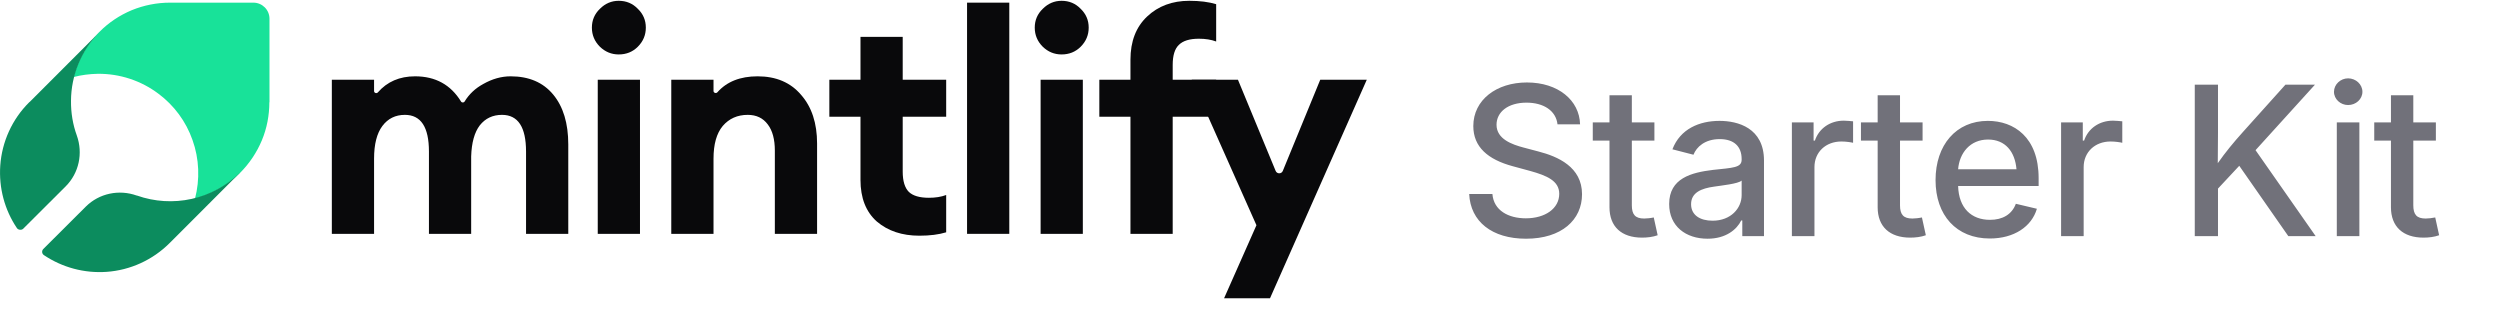
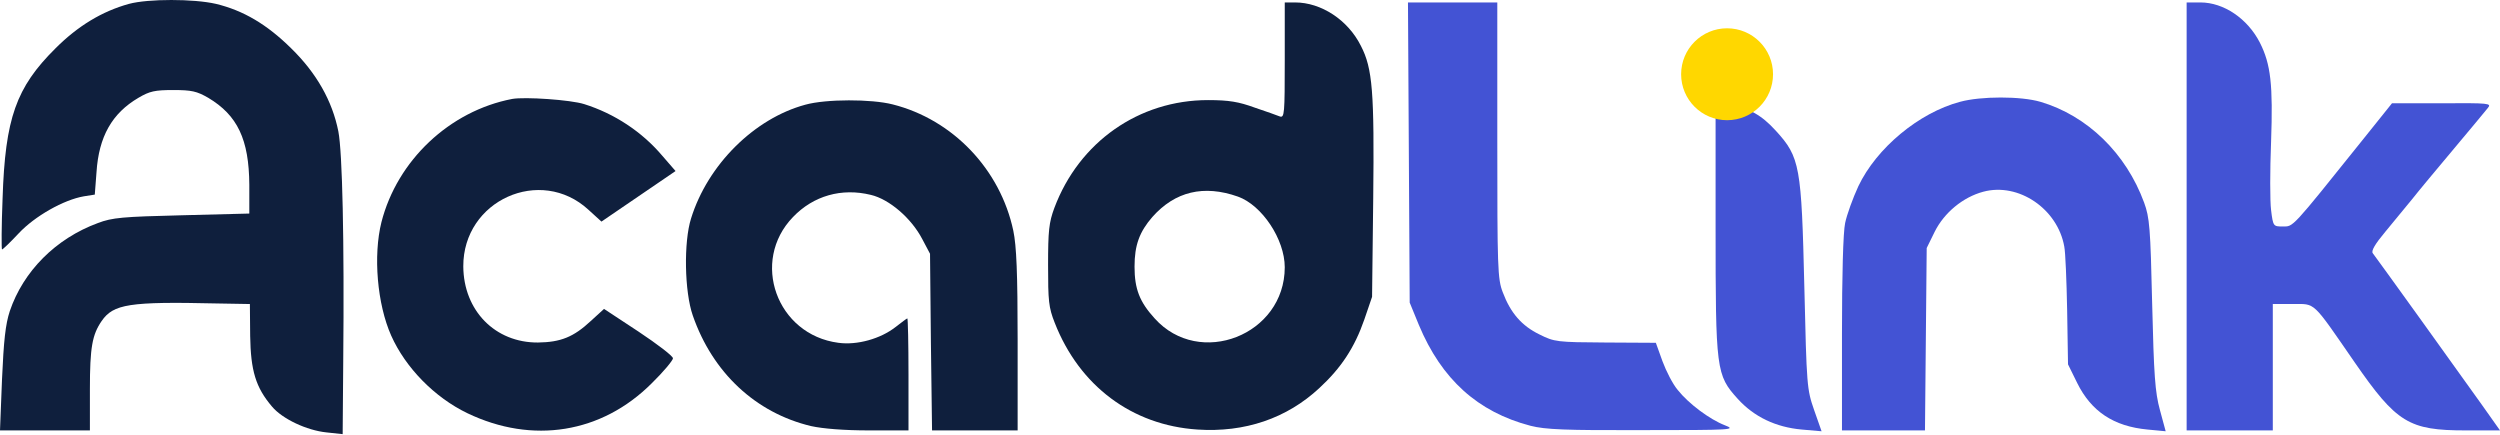
- <svg xmlns="http://www.w3.org/2000/svg" width="180" height="23" viewBox="0 0 180 23" fill="none">
-   <path d="M91.44 21.476H88.133L90.464 16.216L85.802 5.74H89.132L91.847 12.307C91.943 12.536 92.268 12.536 92.362 12.306L95.058 5.74H98.409L91.44 21.476Z" fill="#09090B" />
-   <path d="M81.393 16.837V8.403H79.152V5.74H81.393V4.297C81.393 2.98 81.792 1.944 82.592 1.19C83.391 0.435 84.404 0.058 85.633 0.058C86.387 0.058 87.031 0.139 87.564 0.302V2.988C87.208 2.854 86.794 2.788 86.32 2.788C85.655 2.788 85.174 2.936 84.878 3.232C84.582 3.513 84.434 3.994 84.434 4.674V5.74H87.564V8.403H84.434V16.837H81.393Z" fill="#09090B" />
-   <path d="M76.433 3.92C75.915 3.92 75.463 3.735 75.079 3.365C74.694 2.98 74.502 2.521 74.502 1.989C74.502 1.456 74.694 1.005 75.079 0.635C75.463 0.25 75.915 0.058 76.433 0.058C76.98 0.058 77.438 0.25 77.809 0.635C78.193 1.005 78.386 1.456 78.386 1.989C78.386 2.521 78.193 2.98 77.809 3.365C77.438 3.735 76.98 3.92 76.433 3.92ZM74.924 16.837V5.74H77.964V16.837H74.924Z" fill="#09090B" />
-   <path d="M69.628 16.837V0.191H72.669V16.837H69.628Z" fill="#09090B" />
-   <path d="M66.194 16.97C64.951 16.97 63.93 16.63 63.131 15.949C62.347 15.254 61.955 14.255 61.955 12.953V8.403H59.713V5.74H61.955V2.655H64.995V5.74H68.125V8.403H64.995V12.354C64.995 13.034 65.143 13.523 65.439 13.819C65.735 14.1 66.216 14.24 66.882 14.24C67.355 14.24 67.769 14.174 68.125 14.04V16.726C67.592 16.889 66.948 16.97 66.194 16.97Z" fill="#09090B" />
-   <path d="M48.332 16.837V5.74H51.373V6.551C51.373 6.688 51.559 6.748 51.65 6.646C52.328 5.879 53.293 5.495 54.546 5.495C55.878 5.495 56.921 5.939 57.676 6.827C58.445 7.7 58.83 8.869 58.83 10.334V16.837H55.789V10.844C55.789 10.03 55.619 9.402 55.279 8.958C54.939 8.499 54.458 8.27 53.836 8.27C53.096 8.27 52.497 8.536 52.038 9.069C51.594 9.601 51.373 10.386 51.373 11.421V16.837H48.332Z" fill="#09090B" />
-   <path d="M44.547 3.92C44.029 3.92 43.578 3.735 43.193 3.365C42.809 2.98 42.616 2.521 42.616 1.989C42.616 1.456 42.809 1.005 43.193 0.635C43.578 0.25 44.029 0.058 44.547 0.058C45.095 0.058 45.553 0.25 45.923 0.635C46.308 1.005 46.5 1.456 46.5 1.989C46.5 2.521 46.308 2.98 45.923 3.365C45.553 3.735 45.095 3.92 44.547 3.92ZM43.038 16.837V5.74H46.079V16.837H43.038Z" fill="#09090B" />
-   <path d="M37.875 16.837V10.911C37.875 9.15 37.298 8.27 36.144 8.27C35.478 8.27 34.945 8.521 34.546 9.024C34.161 9.527 33.954 10.275 33.924 11.266V16.837H30.884V10.911C30.884 9.15 30.306 8.27 29.152 8.27C28.472 8.27 27.932 8.536 27.532 9.069C27.133 9.601 26.933 10.386 26.933 11.421V16.837H23.892V5.74H26.933V6.559C26.933 6.695 27.116 6.755 27.206 6.652C27.878 5.881 28.771 5.495 29.885 5.495C31.349 5.495 32.452 6.1 33.193 7.309C33.252 7.404 33.395 7.403 33.454 7.307C33.774 6.78 34.219 6.361 34.79 6.05C35.441 5.68 36.099 5.495 36.765 5.495C38.082 5.495 39.103 5.932 39.828 6.805C40.553 7.678 40.916 8.876 40.916 10.4V16.837H37.875Z" fill="#09090B" />
-   <path d="M19.403 7.362V1.35C19.403 0.705 18.879 0.191 18.244 0.191H12.235C11.291 0.191 10.357 0.378 9.487 0.733C8.618 1.098 7.824 1.621 7.16 2.295L7.114 2.341C6.235 3.23 5.609 4.333 5.291 5.548C5.861 5.399 6.45 5.324 7.039 5.314C8.609 5.296 10.151 5.801 11.403 6.745C12.534 7.586 13.394 8.746 13.861 10.083C14.347 11.438 14.403 12.916 14.039 14.309C15.244 13.991 16.356 13.364 17.244 12.486L17.291 12.439C17.954 11.775 18.487 10.98 18.851 10.111C19.216 9.241 19.393 8.306 19.393 7.362H19.403Z" fill="#18E299" />
-   <path d="M5.112 7.26C5.121 5.416 5.857 3.646 7.151 2.324L2.151 7.326C2.133 7.344 2.114 7.354 2.095 7.372C0.876 8.583 0.14 10.204 0.019 11.918C-0.092 13.52 0.327 15.103 1.22 16.426C1.306 16.552 1.537 16.593 1.667 16.472L4.73 13.417C5.689 12.458 5.987 11.033 5.531 9.757C5.242 8.965 5.103 8.117 5.112 7.26Z" fill="#0C8C5E" />
-   <path d="M17.262 12.44C16.303 13.38 15.102 14.032 13.799 14.321C12.486 14.61 11.127 14.526 9.861 14.079C9.861 14.079 9.851 14.079 9.842 14.079C8.567 13.622 7.142 13.921 6.183 14.871L3.12 17.926C2.99 18.056 3.009 18.27 3.167 18.373C4.489 19.258 6.072 19.686 7.673 19.574C9.386 19.453 10.997 18.717 12.216 17.497L12.263 17.451L17.262 12.449V12.44Z" fill="#0C8C5E" />
-   <text x="105" y="17" font-family="Inter, ui-sans-serif, system-ui, -apple-system, sans-serif" font-size="15" font-weight="500" fill="#71717A" letter-spacing="-0.01em">Starter Kit</text>
+ <svg xmlns="http://www.w3.org/2000/svg" version="1.0" preserveAspectRatio="xMidYMid meet" viewBox="77.7 438.15 870.4 151.15">
+   <g transform="translate(0,1024) scale(0.1,-0.1)" fill="#0f1f3d" stroke="none">
+     <path d="M1226 5845 c-94 -26 -178 -77 -256 -155 -137 -136 -175 -243 -184 -522 -4 -98 -4 -178 -2 -178 3 0 29 25 58 56 56 60 157 117 227 129 l38 6 6 78 c8 124 54 205 146 259 39 23 57 27 121 27 64 0 82 -4 122 -27 102 -61 142 -145 143 -303 l0 -100 -235 -6 c-206 -5 -242 -8 -292 -27 -147 -54 -260 -168 -307 -307 -15 -46 -21 -102 -27 -237 l-7 -178 157 0 156 0 0 144 c0 145 8 189 41 237 41 59 96 68 400 61 l116 -2 1 -111 c2 -121 19 -179 76 -246 36 -43 121 -83 190 -90 l56 -6 2 254 c4 423 -3 728 -17 800 -21 106 -76 203 -164 289 -85 84 -167 132 -262 155 -78 18 -236 18 -303 0z" />
+     <path d="M2560 5514 c-218 -42 -400 -214 -455 -429 -29 -116 -15 -285 34 -395 50 -112 151 -215 265 -270 227 -109 468 -70 642 104 41 40 74 80 74 87 0 8 -54 49 -120 93 l-120 79 -46 -42 c-60 -56 -105 -74 -184 -75 -149 -1 -259 111 -260 265 -1 230 269 351 436 197 l45 -41 129 88 129 88 -46 53 c-71 84 -167 147 -272 180 -47 15 -207 26 -251 18z" />
+     <path d="M3581 5494 c-178 -48 -340 -209 -398 -396 -26 -82 -23 -255 6 -338 69 -199 219 -339 412 -385 41 -9 114 -15 202 -15 l137 0 0 195 c0 107 -2 195 -4 195 -2 0 -20 -14 -41 -30 -52 -41 -134 -64 -199 -55 -215 28 -307 284 -158 438 71 74 169 102 271 77 64 -15 141 -81 179 -154 l27 -51 3 -307 4 -308 149 0 149 0 0 313 c0 235 -4 329 -15 382 -45 213 -210 387 -420 440 -74 19 -232 19 -304 -1z" />
+     <path d="M5250 5649 c0 -187 -1 -201 -17 -196 -10 4 -49 18 -88 31 -55 20 -89 26 -162 26 -241 0 -449 -146 -535 -375 -19 -51 -22 -80 -22 -200 0 -124 2 -147 23 -200 86 -220 269 -357 497 -372 165 -11 311 39 424 144 76 70 123 141 157 239 l27 79 4 342 c4 371 -2 453 -43 532 -45 90 -138 151 -229 151 l-36 0 0 -201z m-163 -475 c84 -30 163 -149 163 -246 0 -236 -297 -352 -453 -178 -52 57 -70 102 -70 180 0 75 17 121 62 173 79 89 179 113 298 71z" />
+   </g>
+   <g transform="translate(0,1024) scale(0.1,-0.1)" fill="#4353d4" stroke="none">
+     <path d="M5682 5328 l3 -523 32 -78 c79 -189 205 -303 389 -351 51 -13 121 -16 390 -15 316 0 327 1 286 17 -52 20 -126 75 -164 123 -17 20 -40 65 -53 100 l-23 64 -175 1 c-169 1 -178 2 -230 28 -62 30 -101 75 -128 147 -18 46 -19 86 -19 529 l0 480 -155 0 -156 0 3 -522z" />
+     <path d="M6750 5069 c0 -500 2 -516 77 -599 57 -63 133 -99 223 -107 l69 -6 -26 74 c-25 72 -26 83 -34 428 -10 421 -15 452 -99 544 -51 56 -93 79 -167 92 l-43 7 0 -433z" />
+     <path d="M7601 5504 c-143 -38 -291 -161 -354 -294 -19 -41 -40 -99 -46 -128 -7 -32 -11 -184 -11 -387 l0 -335 144 0 145 0 3 318 3 317 28 57 c33 66 98 120 169 139 123 33 259 -60 282 -191 4 -19 8 -119 10 -222 l3 -188 32 -65 c49 -99 127 -151 245 -162 l63 -6 -20 74 c-17 62 -21 121 -27 369 -6 266 -9 301 -28 353 -63 172 -198 303 -361 351 -68 20 -207 20 -280 0z" />
+     <path d="M8390 5105 l0 -745 150 0 150 0 0 220 0 220 69 0 c81 0 66 14 216 -203 146 -211 189 -237 387 -237 l119 0 -63 89 c-71 100 -366 510 -380 528 -6 8 8 32 44 75 29 35 71 86 93 113 22 28 87 106 145 175 58 69 111 133 119 143 13 16 4 17 -160 16 l-174 0 -105 -131 c-247 -308 -238 -298 -275 -298 -33 0 -34 0 -41 57 -4 31 -4 138 0 238 7 198 -1 270 -39 345 -43 84 -126 140 -207 140 l-48 0 0 -745z" />
+   </g>
+   <circle cx="679" cy="464" r="16" fill="#FFD700" />
</svg>
